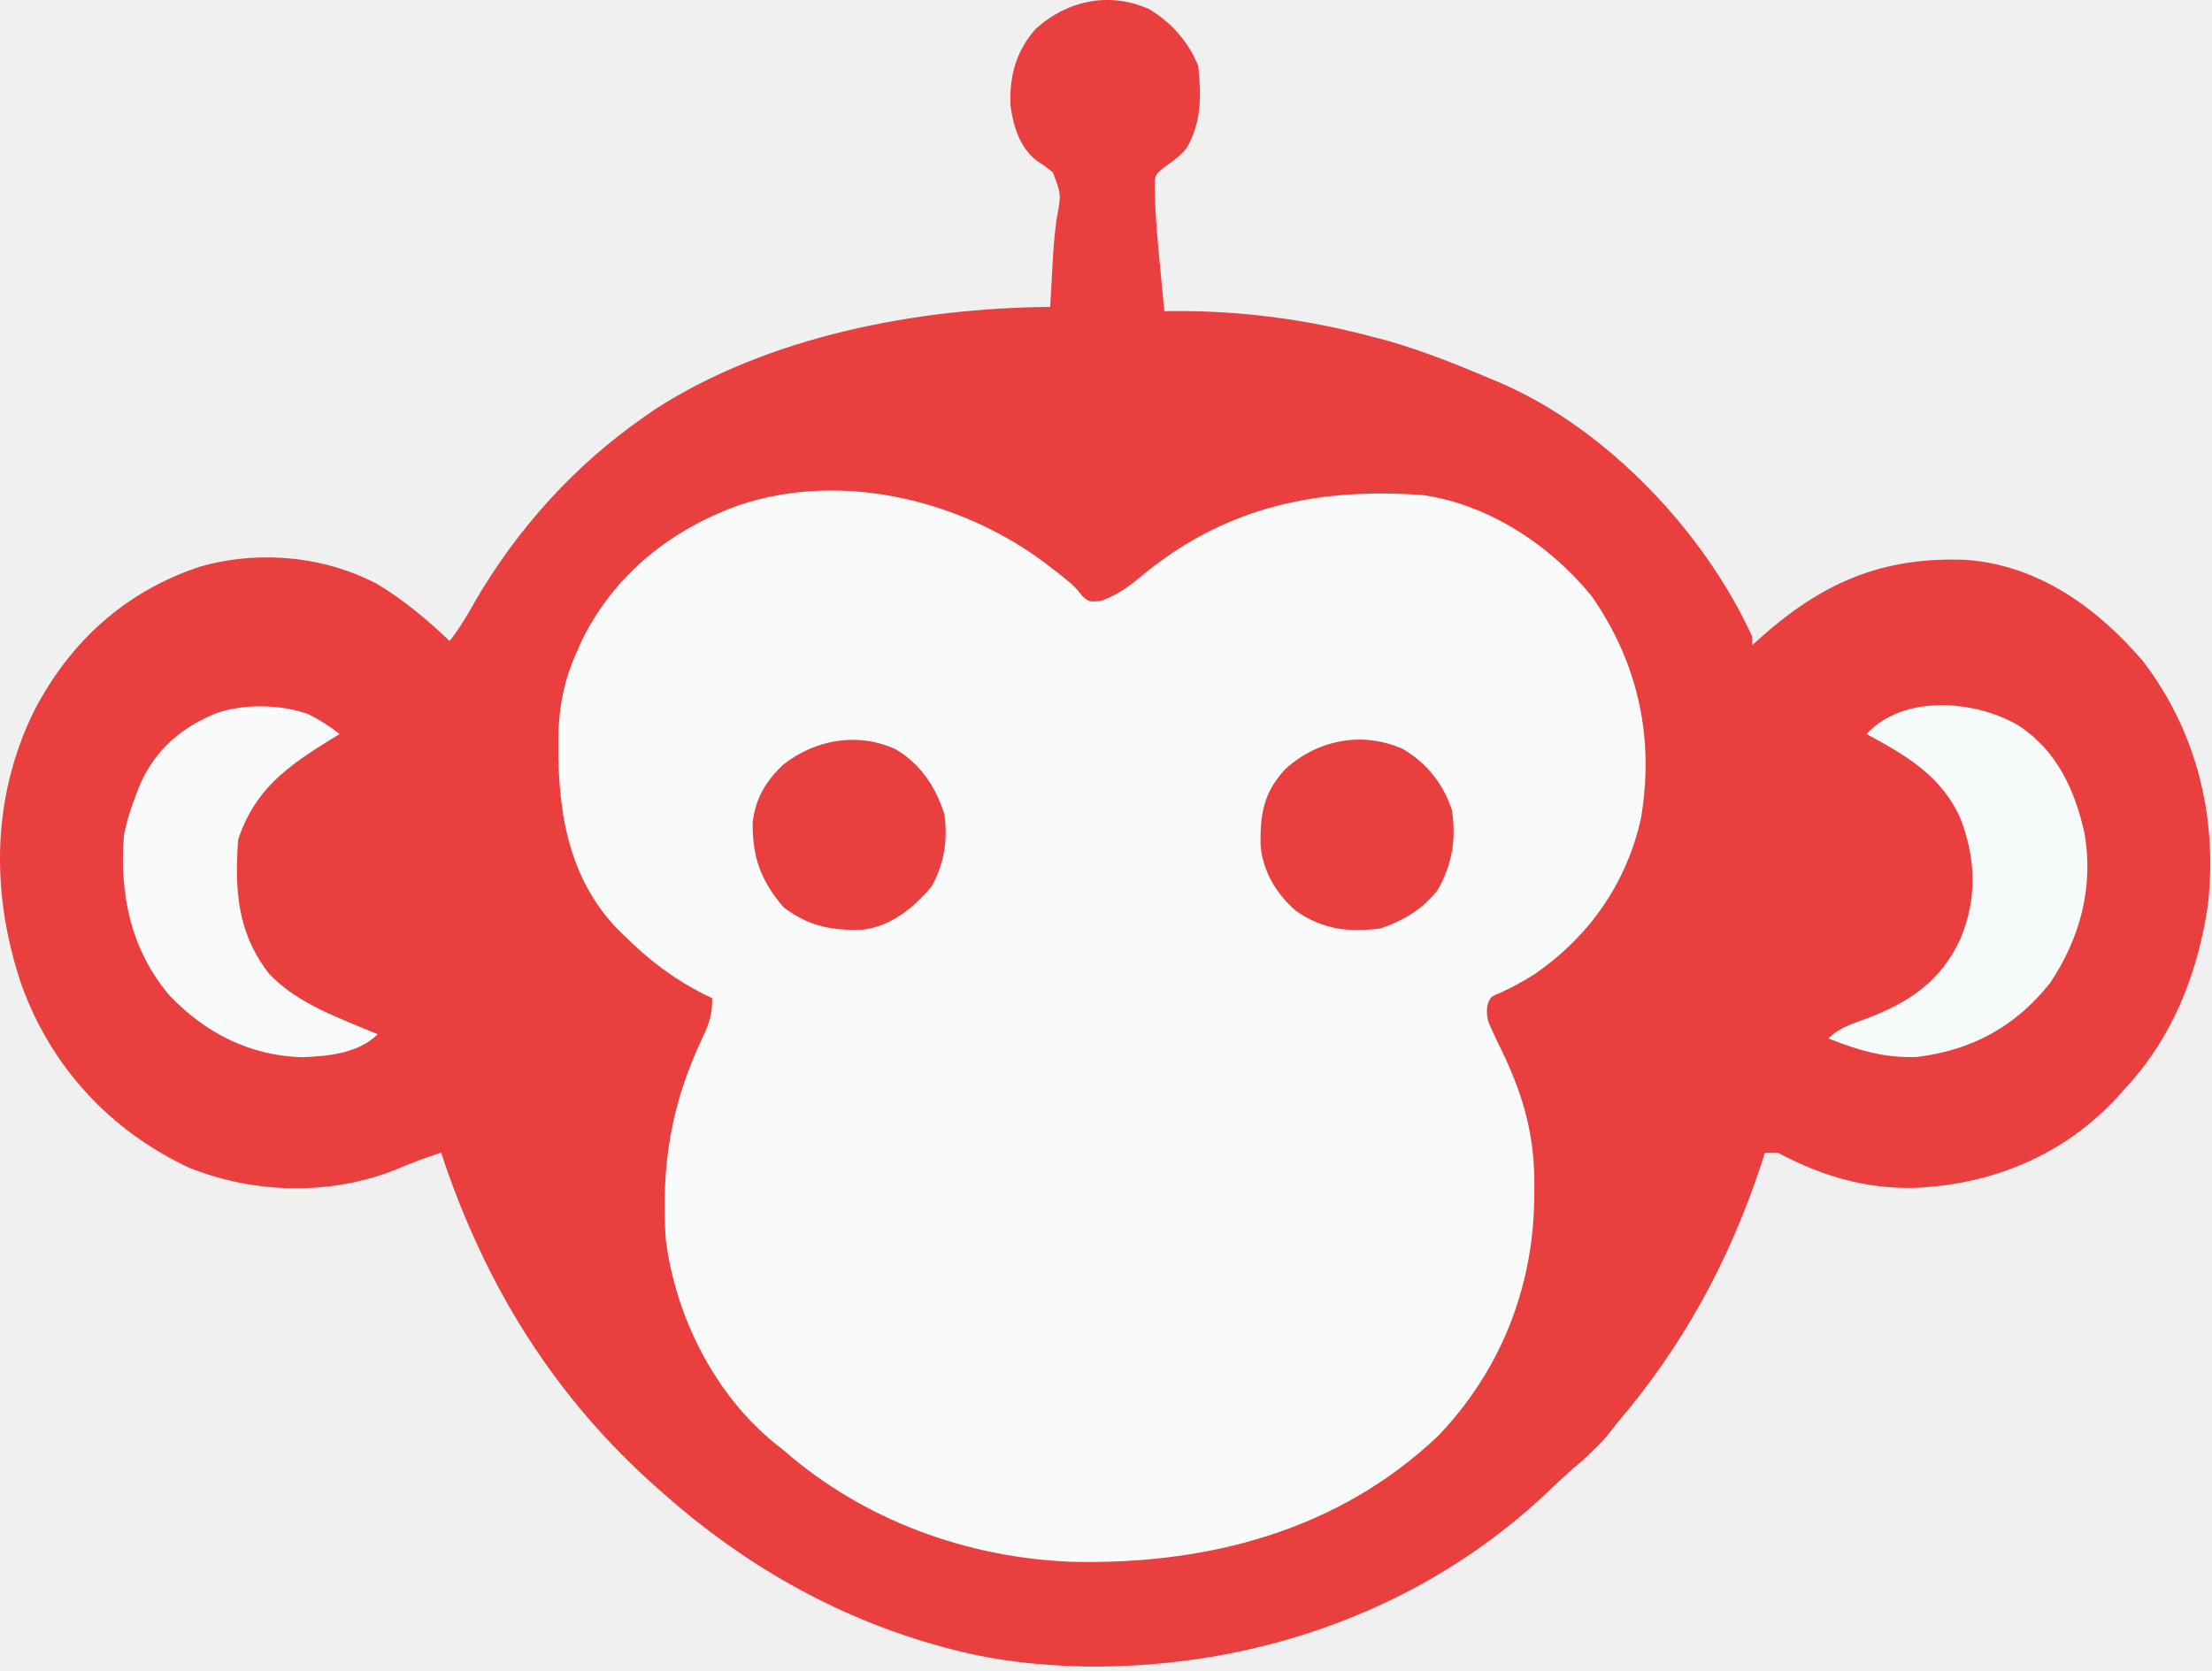
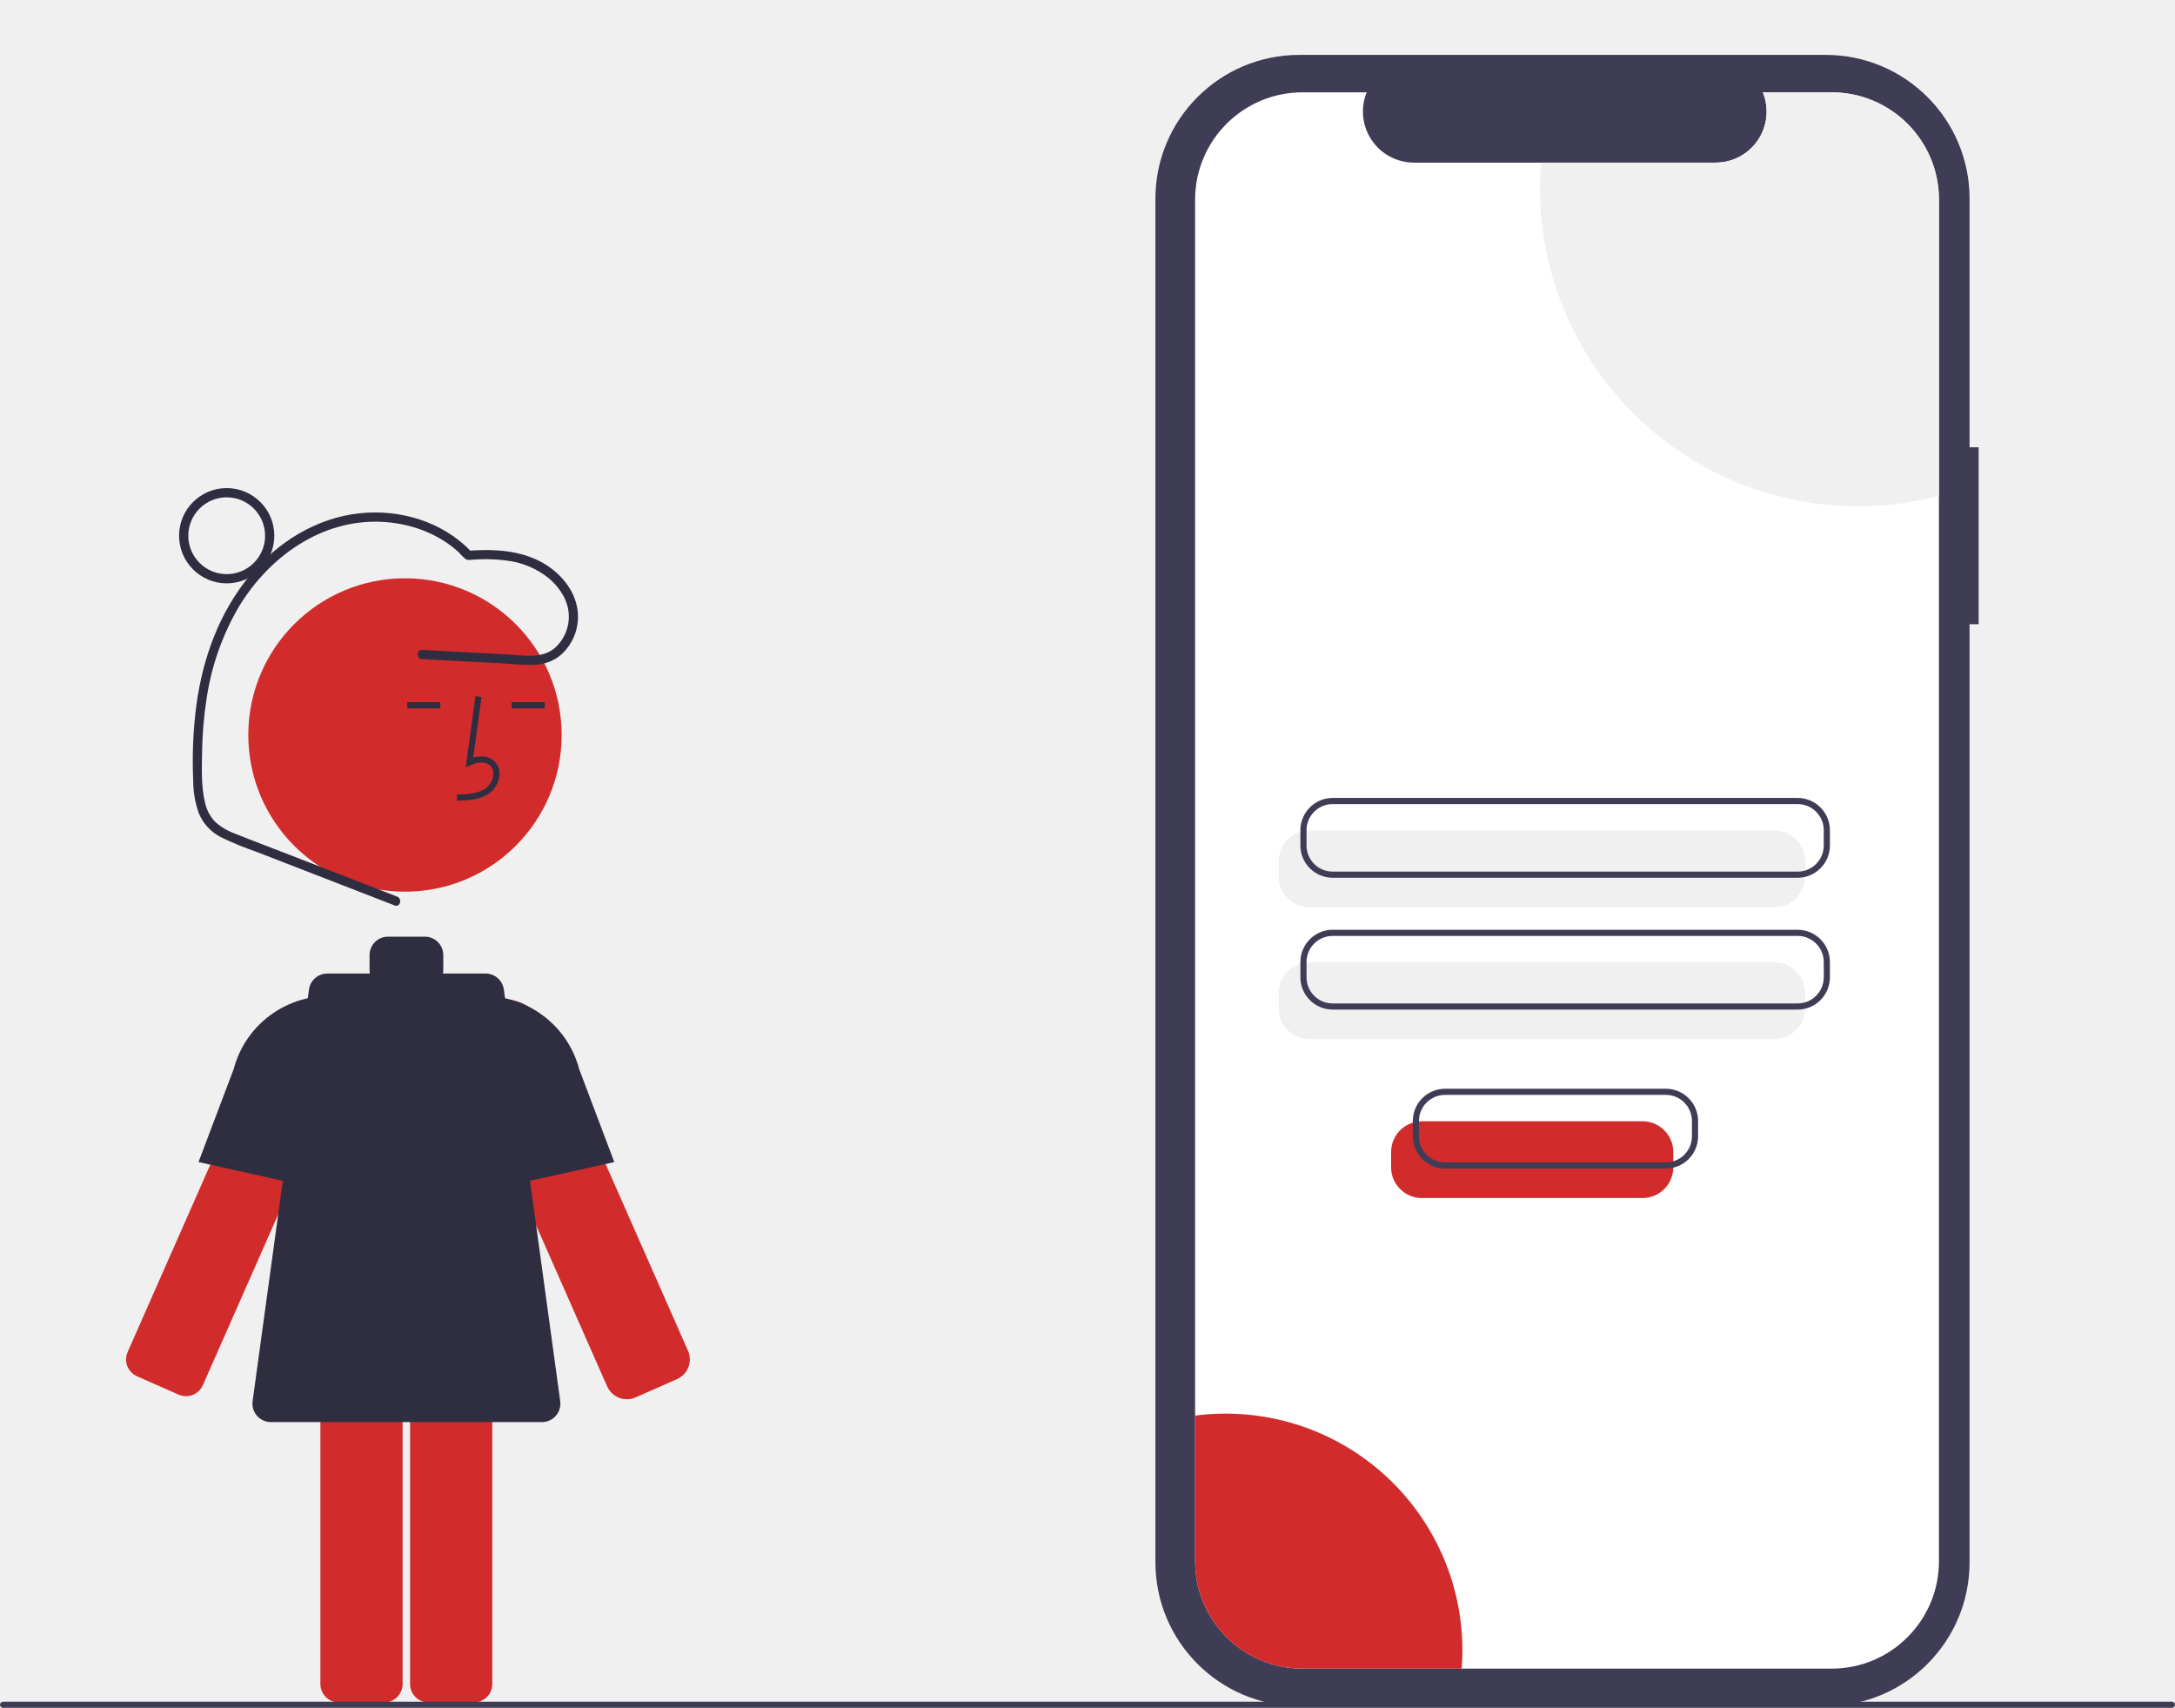
- <svg xmlns="http://www.w3.org/2000/svg" width="523" height="395" viewBox="0 0 523 395" fill="none">
-   <path d="M271.674 2.152C276.852 5.183 281.087 9.999 283.299 15.589C284.076 22.422 284.082 28.915 280.588 34.972C279.22 36.689 277.852 37.726 276.049 38.964C273.145 41.2 273.145 41.2 272.995 43.625C273.03 44.814 273.03 44.814 273.065 46.027C273.09 46.917 273.114 47.807 273.14 48.724C273.409 53.567 273.822 58.388 274.299 63.214C274.442 64.721 274.442 64.721 274.588 66.257C274.821 68.702 275.058 71.146 275.299 73.589C276.208 73.576 276.208 73.576 277.135 73.563C293.154 73.434 308.828 75.484 324.299 79.589C325.575 79.926 326.851 80.262 328.166 80.609C336.408 82.994 344.281 86.109 352.174 89.464C353.125 89.863 354.076 90.261 355.056 90.672C380.053 101.59 403.021 125.833 414.299 150.589C414.299 151.249 414.299 151.909 414.299 152.589C414.761 152.165 415.222 151.741 415.698 151.304C430.669 137.842 444.818 131.591 464.998 132.41C482.082 133.741 495.797 143.716 506.623 156.289C519.379 172.932 524.371 193.272 522.031 213.959C519.652 230.282 513.658 245.431 502.299 257.589C501.6 258.367 500.902 259.144 500.182 259.945C487.541 273.373 470.835 280.196 452.541 280.923C440.805 281.159 430.64 278.052 420.299 272.589C419.309 272.589 418.319 272.589 417.299 272.589C416.982 273.573 416.665 274.557 416.338 275.57C408.744 298.437 397.91 318.262 382.299 336.589C381.444 337.672 380.59 338.756 379.737 339.839C377.206 342.694 374.539 345.098 371.631 347.558C369.962 349.012 368.339 350.519 366.748 352.058C337.21 380.493 297.295 394.617 256.681 394.113C245.258 393.88 234.321 392.667 223.299 389.589C222.158 389.276 222.158 389.276 220.993 388.956C197.224 382.208 175.798 369.902 157.299 353.589C156.812 353.163 156.326 352.737 155.824 352.297C131.019 330.463 114.578 303.844 104.299 272.589C100.65 273.769 97.127 275.061 93.612 276.589C78.083 282.783 60.158 282.336 44.697 276.148C25.932 267.338 12.107 252.33 5.066 232.87C-2.19 211.335 -2.039 188.701 8.049 168.152C16.521 151.808 29.493 139.971 47.062 134.081C60.902 130.051 76.519 131.418 89.217 138.132C95.519 141.931 100.976 146.529 106.299 151.589C108.663 148.591 110.517 145.492 112.362 142.152C122.322 124.996 136.013 109.895 152.299 98.589C153.082 98.04 153.864 97.491 154.67 96.925C181.536 79.511 216.888 72.818 248.299 72.589C248.36 71.513 248.42 70.437 248.483 69.328C248.523 68.627 248.564 67.926 248.606 67.204C248.694 65.66 248.777 64.115 248.856 62.571C249.052 58.933 249.327 55.389 249.834 51.777C250.918 45.977 250.918 45.977 248.944 40.773C247.125 39.314 247.125 39.314 245.158 38.027C241.096 34.886 239.671 30.031 238.92 25.105C238.586 18.156 240.221 11.995 244.948 6.765C252.332 0.107 262.329 -2.043 271.674 2.152Z" fill="#E93F3F" />
-   <path d="M246.991 133.06C253.781 138.3 253.781 138.3 255.881 140.932C257.441 142.336 257.441 142.336 260.08 142.151C264.705 140.654 267.807 137.95 271.526 134.889C290.888 119.579 312.087 115.321 336.401 117.076C351.982 119.298 366.626 128.976 376.401 141.076C387.334 156.888 391.175 174.424 388.005 193.45C384.602 208.871 375.725 221.551 362.713 230.451C360.134 232.095 357.689 233.407 354.901 234.701C352.291 235.796 352.291 235.796 351.648 237.916C351.351 240.511 351.815 241.681 352.948 244.018C353.298 244.767 353.649 245.517 354.01 246.289C354.386 247.065 354.763 247.84 355.151 248.639C360.305 259.324 362.942 268.967 362.776 280.889C362.766 281.939 362.757 282.989 362.747 284.072C362.342 304.996 354.641 324.242 340.123 339.483C316.4 362.083 285.449 370.077 253.455 369.354C228.619 368.418 204.207 359.507 185.401 343.076C184.717 342.536 184.034 341.996 183.33 341.44C168.931 329.779 159.713 311.338 157.401 293.076C156.327 275.551 158.581 261.281 166.114 245.352C167.72 241.925 168.401 239.945 168.401 236.076C167.723 235.748 167.045 235.419 166.346 235.08C159.004 231.328 153.227 226.892 147.401 221.076C146.536 220.229 146.536 220.229 145.655 219.365C133.488 206.409 131.633 189.517 132.053 172.596C132.369 165.893 133.621 160.233 136.401 154.076C136.825 153.129 137.249 152.181 137.686 151.205C145.428 135.656 158.941 124.984 175.151 119.326C199.246 111.417 227.144 118.253 246.991 133.06Z" fill="#F9FAFA" />
-   <path d="M477.299 171.59C486.383 177.622 490.492 186.664 492.854 197.023C495.062 209.754 491.834 221.89 484.674 232.527C476.51 242.782 466.215 248.379 453.229 249.965C445.662 250.281 439.286 248.365 432.299 245.59C434.942 242.947 437.988 242.108 441.424 240.84C451.461 236.976 458.827 232.121 463.486 222.09C467.493 212.536 467.203 203.179 463.521 193.558C458.991 183.447 450.766 178.704 441.299 173.59C450.08 164.148 466.925 165.505 477.299 171.59Z" fill="#F7FAFB" />
-   <path d="M72.924 168.902C75.705 170.293 77.87 171.696 80.299 173.59C79.586 174.025 78.873 174.461 78.139 174.91C67.821 181.325 60.27 186.675 56.299 198.59C55.47 210.439 56.065 220.625 63.674 230.34C70.534 237.522 80.331 240.774 89.299 244.59C84.793 249.095 77.561 249.809 71.424 250.027C58.992 249.66 48.544 244.277 40.049 235.402C30.898 224.556 28.202 211.463 29.299 197.59C29.973 194.096 30.983 190.891 32.299 187.59C32.577 186.881 32.856 186.172 33.143 185.441C36.833 177.138 42.966 171.959 51.299 168.59C57.863 166.401 66.396 166.545 72.924 168.902Z" fill="#F8FAFB" />
-   <path d="M331.736 177.153C337.39 180.523 341.235 185.371 343.299 191.59C344.305 198.486 343.383 204.265 339.998 210.356C336.498 214.958 331.728 217.78 326.299 219.59C318.609 220.515 312.904 219.827 306.432 215.446C301.875 211.482 298.66 206.256 298.061 200.172C297.861 192.723 298.74 187.377 303.947 181.836C311.528 174.967 322.123 172.828 331.736 177.153Z" fill="#E93F3F" />
-   <path d="M211.799 177.214C217.761 180.792 221.193 186.05 223.299 192.589C224.102 198.685 223.265 204.18 220.299 209.589C216.05 214.642 210.687 219.078 203.951 219.863C196.721 220.133 191.143 219.034 185.299 214.589C179.906 208.331 177.855 202.721 177.963 194.507C178.619 188.809 181.123 184.601 185.307 180.734C192.849 174.876 202.811 173.073 211.799 177.214Z" fill="#E93F3F" />
+ <svg xmlns="http://www.w3.org/2000/svg" data-name="Layer 1" width="708" height="555.867" viewBox="0 0 708 555.867">
+   <path id="b10fb2cf-c586-4c5f-9fbf-e678f5ffa3db-32" data-name="Path 133" d="M890.465,679.515a211.722,211.722,0,0,1-46.196,37.27c-.392.241-.79.467-1.189.7l-27.639-24.463c.29-.27.612-.572.958-.905C836.992,672.563,939.229,535.838,946.042,502.544,945.572,505.317,952.189,614.094,890.465,679.515Z" transform="translate(-246 -172.0663)" fill="#f0f0f0" />
+   <path id="a32c10c7-75df-4179-a648-6a8d2a687209-33" data-name="Path 134" d="M849.602,721.505c-.523.125-1.054.241-1.588.348l-20.735-18.353c.405-.141.879-.309,1.42-.496,8.897-3.15,35.394-12.66,61.764-23.492,28.334-11.644,56.533-24.8,62.598-33.227C951.76,648.244,911.686,707.622,849.602,721.505Z" transform="translate(-246 -172.0663)" fill="#f0f0f0" />
+   <path d="M890.082,317.646h-2.953V236.753a46.819,46.819,0,0,0-46.819-46.819H668.926a46.819,46.819,0,0,0-46.819,46.819v443.789a46.819,46.819,0,0,0,46.819,46.819H840.31a46.819,46.819,0,0,0,46.819-46.819V375.228h2.953Z" transform="translate(-246 -172.0663)" fill="#3f3d56" />
+   <path d="M877.163,237.074V680.217a34.957,34.957,0,0,1-34.969,34.957H669.984a34.954,34.954,0,0,1-34.957-34.957V237.074a34.954,34.954,0,0,1,34.957-34.957h20.898a16.619,16.619,0,0,0,15.383,22.88h98.181a16.601,16.601,0,0,0,15.384-22.88H842.193A34.957,34.957,0,0,1,877.163,237.074Z" transform="translate(-246 -172.0663)" fill="#fff" />
+   <path d="M823.595,467.355H672.228a10.011,10.011,0,0,1-10-10v-4.978a10.011,10.011,0,0,1,10-10h151.367a10.011,10.011,0,0,1,10,10v4.978A10.011,10.011,0,0,1,823.595,467.355Z" transform="translate(-246 -172.0663)" fill="#f0f0f0" />
+   <path d="M823.595,510.262H672.228a10.011,10.011,0,0,1-10-10v-4.978a10.011,10.011,0,0,1,10-10h151.367a10.011,10.011,0,0,1,10,10v4.978A10.011,10.011,0,0,1,823.595,510.262Z" transform="translate(-246 -172.0663)" fill="#f0f0f0" />
+   <path d="M831.166,457.759H679.8a10.512,10.512,0,0,1-10.5-10.5v-4.978a10.512,10.512,0,0,1,10.5-10.5h151.367a10.512,10.512,0,0,1,10.5,10.5v4.978A10.512,10.512,0,0,1,831.166,457.759Zm-151.367-23.978a8.51,8.51,0,0,0-8.5,8.5v4.978a8.51,8.51,0,0,0,8.5,8.5h151.367a8.51,8.51,0,0,0,8.5-8.5v-4.978a8.51,8.51,0,0,0-8.5-8.5Z" transform="translate(-246 -172.0663)" fill="#3f3d56" />
+   <path d="M831.166,500.666H679.8a10.512,10.512,0,0,1-10.5-10.5V485.189a10.512,10.512,0,0,1,10.5-10.5h151.367a10.512,10.512,0,0,1,10.5,10.5v4.978A10.512,10.512,0,0,1,831.166,500.666ZM679.8,476.689a8.51,8.51,0,0,0-8.5,8.5v4.978a8.51,8.51,0,0,0,8.5,8.5h151.367a8.51,8.51,0,0,0,8.5-8.5V485.189a8.51,8.51,0,0,0-8.5-8.5Z" transform="translate(-246 -172.0663)" fill="#3f3d56" />
+   <path d="M877.163,237.074V333.464A103.539,103.539,0,0,1,747.28,233.389q0-4.24.341-8.392h56.826a16.601,16.601,0,0,0,15.384-22.88H842.193A34.957,34.957,0,0,1,877.163,237.074Z" transform="translate(-246 -172.0663)" fill="#f0f0f0" />
+   <path d="M722.041,709.154c0,2.032-.076,4.038-.24,6.02H669.984a34.954,34.954,0,0,1-34.957-34.957v-47.4a77.073,77.073,0,0,1,87.013,76.337Z" transform="translate(-246 -172.0663)" fill="#d22b2b" />
+   <path d="M304.121,625.985a6.007,6.007,0,0,0,7.911-3.067l46.679-105.794a13.379,13.379,0,0,0-17.077-17.876h-0a13.199,13.199,0,0,0-6.75,5.78,13.649,13.649,0,0,0-.654,1.293l-46.679,105.794a6,6,0,0,0,3.067,7.912Z" transform="translate(-246 -172.0663)" fill="#d22b2b" />
+   <path d="M356.795,560.557l-46.172-10.261,11.428-30.232a31.95,31.95,0,0,1,34.299-23.628l.445.049Z" transform="translate(-246 -172.0663)" fill="#2f2e41" />
+   <path d="M450.055,627.498a7.028,7.028,0,0,1-6.412-4.177L396.964,517.527a14.381,14.381,0,0,1,25.609-12.997v-0a14.618,14.618,0,0,1,.703,1.388l46.679,105.794a7,7,0,0,1-3.579,9.23l-13.961,6.16-.007-.016A6.944,6.944,0,0,1,450.055,627.498Z" transform="translate(-246 -172.0663)" fill="#d22b2b" />
+   <path d="M385.485,591.169a6.007,6.007,0,0,0-6,6V720.183a6.007,6.007,0,0,0,6,6H400.245a6.007,6.007,0,0,0,6-6V597.169a6.007,6.007,0,0,0-6-6Z" transform="translate(-246 -172.0663)" fill="#d22b2b" />
+   <path d="M356.293,591.169a6.007,6.007,0,0,0-6,6V720.183a6.007,6.007,0,0,0,6,6h14.76a6.007,6.007,0,0,0,6-6V597.169a6.007,6.007,0,0,0-6-6Z" transform="translate(-246 -172.0663)" fill="#d22b2b" />
+   <circle cx="131.828" cy="239.224" r="51" fill="#d22b2b" />
+   <path d="M394.8,432.699c3.306-.092,7.42-.207,10.59-2.522a8.133,8.133,0,0,0,3.2-6.073,5.471,5.471,0,0,0-1.86-4.493c-1.656-1.399-4.073-1.727-6.678-.961l2.699-19.726-1.981-.271L397.596,421.843l1.655-.759c1.918-.88,4.552-1.328,6.188.055a3.515,3.515,0,0,1,1.153,2.896,6.147,6.147,0,0,1-2.381,4.528c-2.467,1.802-5.746,2.034-9.466,2.138Z" transform="translate(-246 -172.0663)" fill="#2f2e41" />
+   <rect x="166.55" y="228.559" width="10.772" height="2" fill="#2f2e41" />
+   <rect x="132.55" y="228.559" width="10.772" height="2" fill="#2f2e41" />
+   <path d="M428.362,628.119l-18.356-134a6,6,0,0,0-5.945-5.186H390.205a6.025,6.025,0,0,0,.09-1v-5a6,6,0,0,0-6-6h-12a6,6,0,0,0-6,6v5a6.025,6.025,0,0,0,.09,1H352.53a6,6,0,0,0-5.945,5.186l-18.356,134a6,6,0,0,0,5.944,6.814h88.244A6,6,0,0,0,428.362,628.119Z" transform="translate(-246 -172.0663)" fill="#2f2e41" />
+   <path d="M399.795,560.557V496.486l.445-.049a31.961,31.961,0,0,1,34.315,23.68l11.411,30.18Z" transform="translate(-246 -172.0663)" fill="#2f2e41" />
+   <path d="M375.26,463.882l-35.275-13.692c-5.768-2.239-11.569-4.41-17.307-6.726a19.726,19.726,0,0,1-6.662-3.926,13.09,13.09,0,0,1-3.321-6.427c-1.223-5.171-1.002-10.825-.915-16.102a122.699,122.699,0,0,1,1.422-17.241,83.286,83.286,0,0,1,10.65-30.38c9.893-16.232,26.937-28.444,46.543-27.469,9.077.451,18.206,3.708,24.949,9.914a15.751,15.751,0,0,0,2.355,2.282,3.268,3.268,0,0,0,1.876.126q1.234-.079,2.471-.121a51.043,51.043,0,0,1,8.566.359,27.121,27.121,0,0,1,14.13,5.867c3.37,2.899,6.112,6.992,6.395,11.54a13.66,13.66,0,0,1-4.614,11.151c-4.209,3.547-10.213,2.3-15.261,2.033l-18.494-.98-9.37-.496c-1.929-.102-1.924,2.898,0,3l24.905,1.319c4.002.212,8.127.732,12.132.492a13.574,13.574,0,0,0,8.333-3.352,16.628,16.628,0,0,0,5.037-15.601c-1.284-6.138-5.852-11.215-11.207-14.235-7.286-4.11-15.988-4.504-24.141-3.896l1.061.439c-9.222-9.898-23.349-14.077-36.61-12.615-14.002,1.544-26.456,9.356-35.404,20.038-9.976,11.909-15.413,26.76-17.527,42.03a139.839,139.839,0,0,0-1.082,24.88,31.35,31.35,0,0,0,1.852,10.751,15.39,15.39,0,0,0,7.225,7.746,103.398,103.398,0,0,0,11.468,4.711L342.436,454.344l25.528,9.909,6.498,2.522c1.801.699,2.581-2.201.798-2.893Z" transform="translate(-246 -172.0663)" fill="#2f2e41" />
+   <path d="M319.795,361.934a15.5,15.5,0,1,1,15.5-15.5A15.517,15.517,0,0,1,319.795,361.934Zm0-28a12.5,12.5,0,1,0,12.5,12.5A12.514,12.514,0,0,0,319.795,333.934Z" transform="translate(-246 -172.0663)" fill="#2f2e41" />
+   <rect x="528.177" y="440.815" width="42.237" height="42.237" transform="translate(147.6141 -410.7547) rotate(37.40978)" fill="#f0f0f0" />
+   <path d="M389.295,228.934a33.949,33.949,0,0,1,27.277,13.702l19.59-25.614-58.779-44.956-44.956,58.779,25.333,19.376A34.003,34.003,0,0,1,389.295,228.934Z" transform="translate(-246 -172.0663)" fill="#f0f0f0" />
+   <path d="M953,727.934H247a1,1,0,0,1,0-2H953a1,1,0,0,1,0,2Z" transform="translate(-246 -172.0663)" fill="#3f3d56" />
+   <path d="M780.687,562.003H708.825a10.011,10.011,0,0,1-10-10v-4.978a10.011,10.011,0,0,1,10-10h71.862a10.011,10.011,0,0,1,10,10v4.978A10.011,10.011,0,0,1,780.687,562.003Z" transform="translate(-246 -172.0663)" fill="#d22b2b" />
+   <path d="M788.259,552.407H716.397a10.512,10.512,0,0,1-10.5-10.5v-4.978a10.512,10.512,0,0,1,10.5-10.5h71.862a10.512,10.512,0,0,1,10.5,10.5v4.978A10.512,10.512,0,0,1,788.259,552.407Zm-71.862-23.978a8.51,8.51,0,0,0-8.5,8.5v4.978a8.51,8.51,0,0,0,8.5,8.5h71.862a8.51,8.51,0,0,0,8.5-8.5v-4.978a8.51,8.51,0,0,0-8.5-8.5Z" transform="translate(-246 -172.0663)" fill="#3f3d56" />
</svg>
